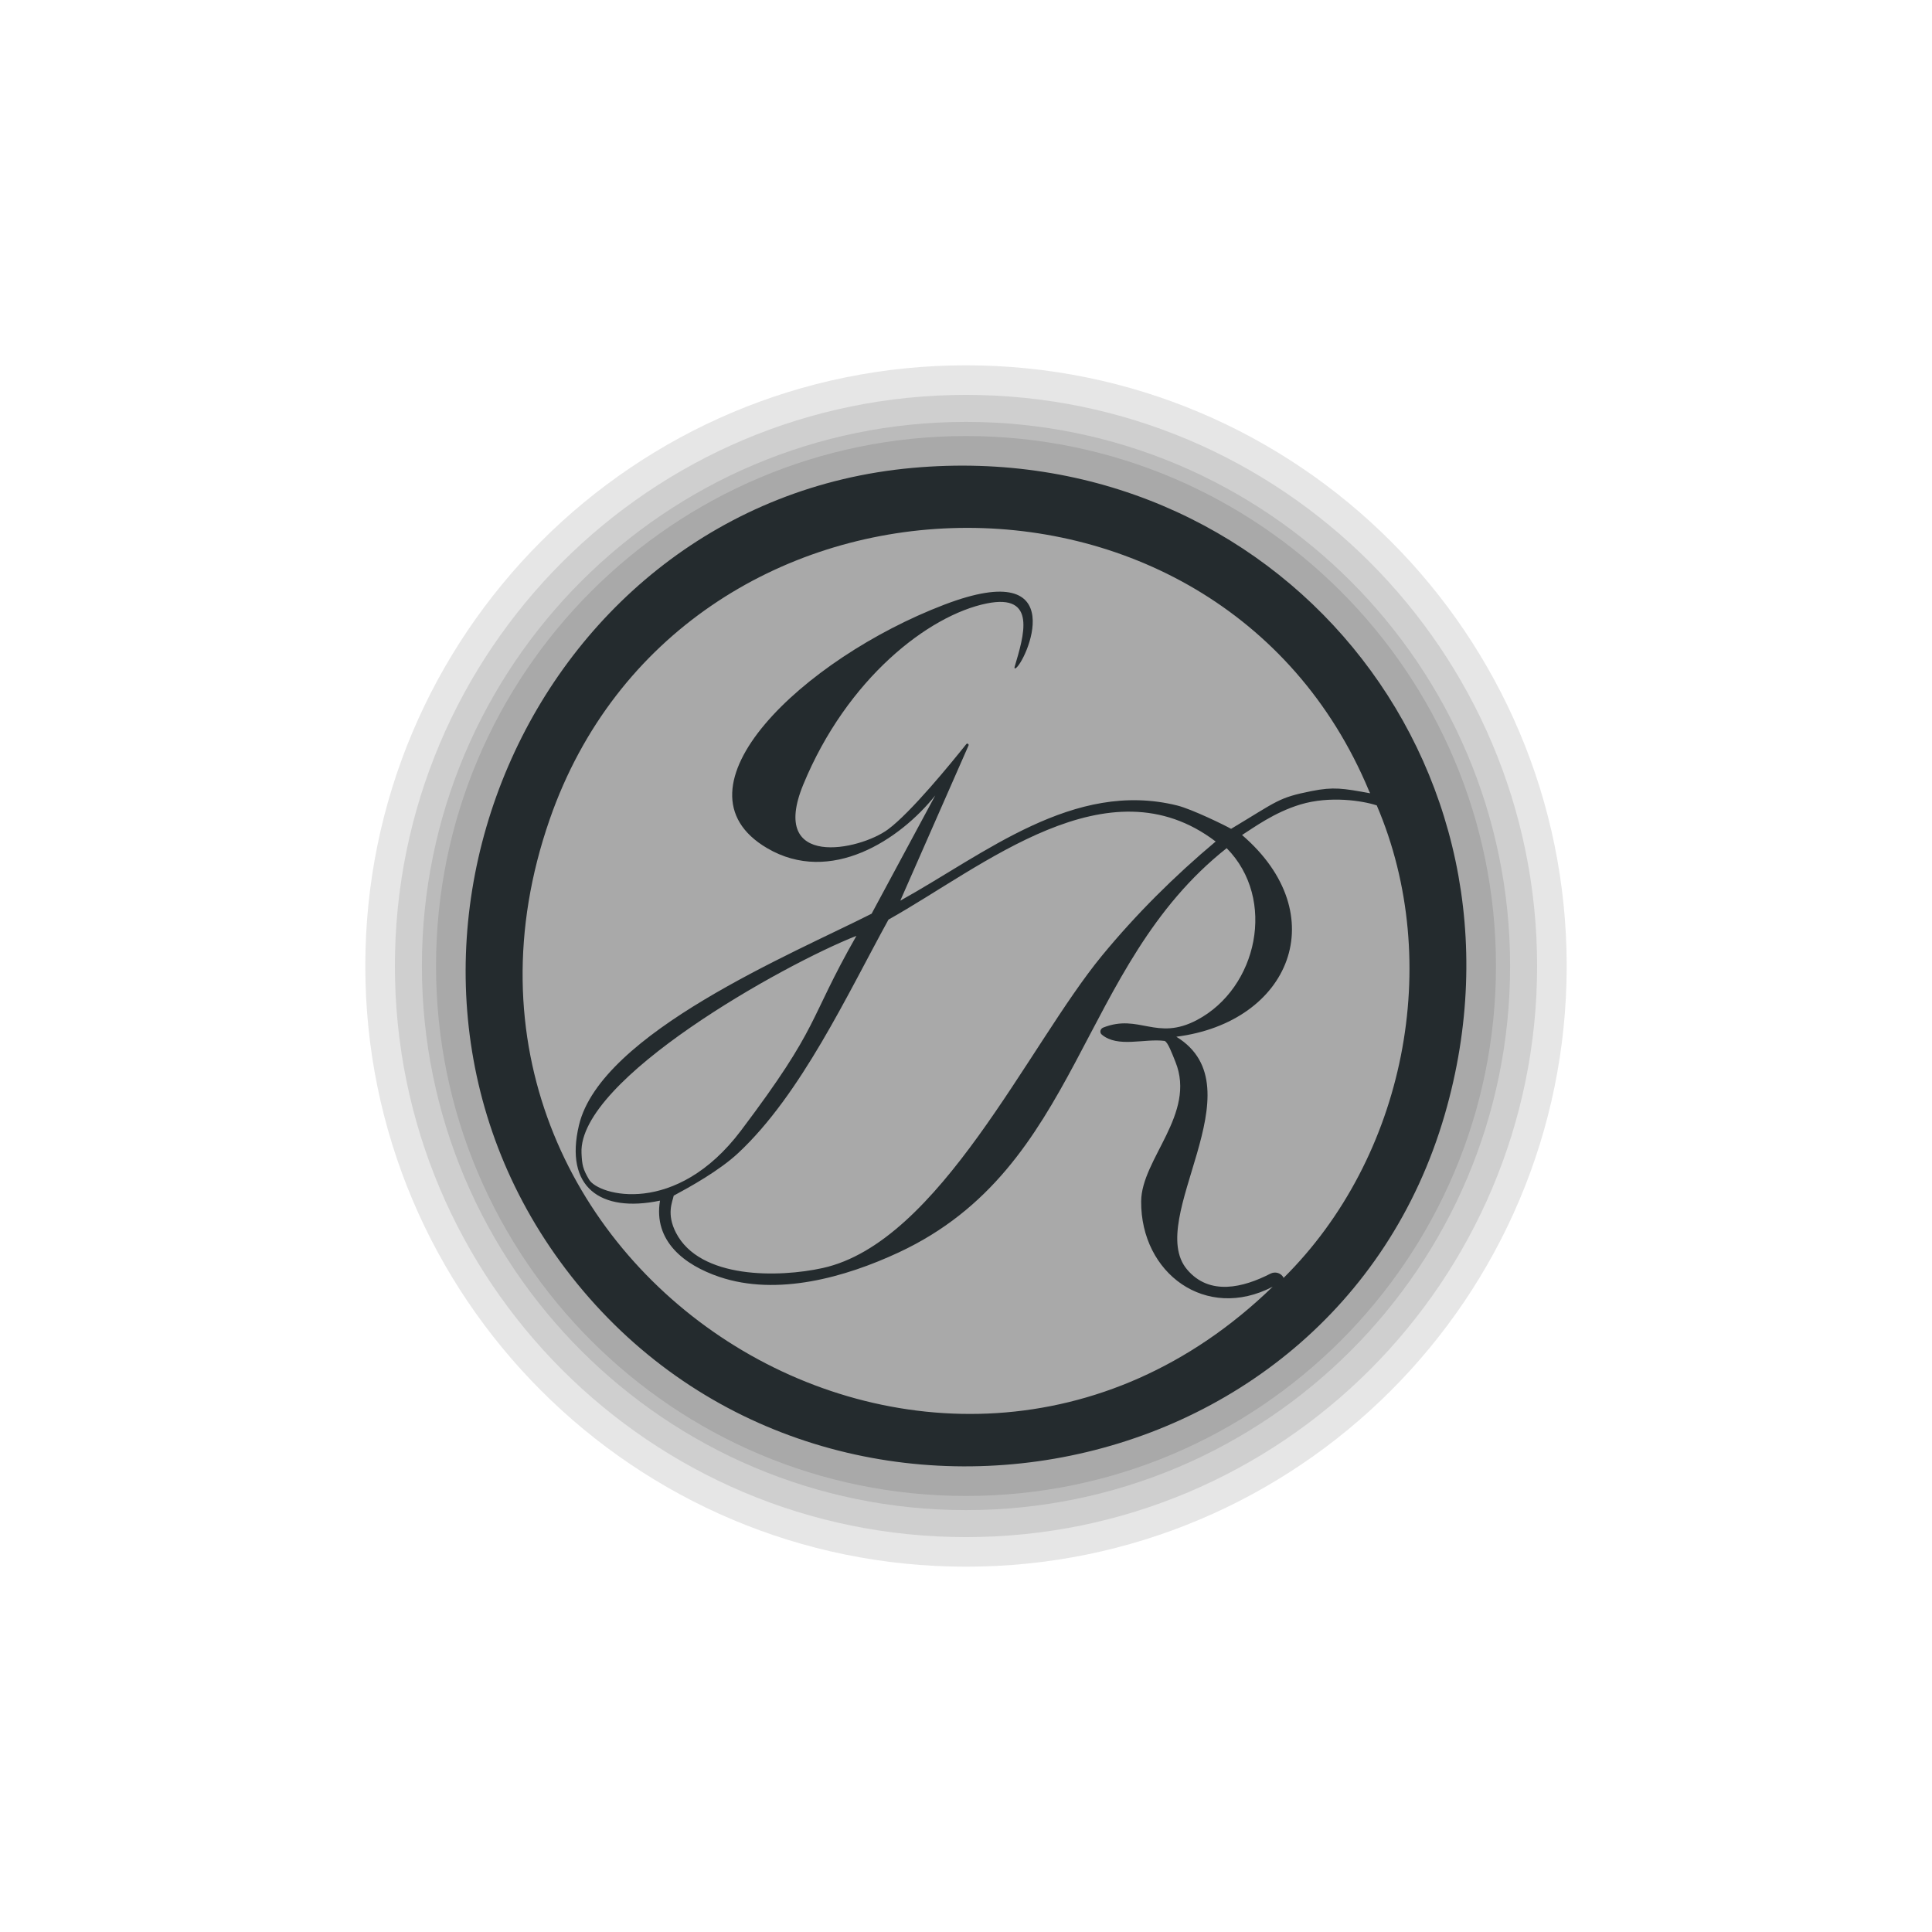
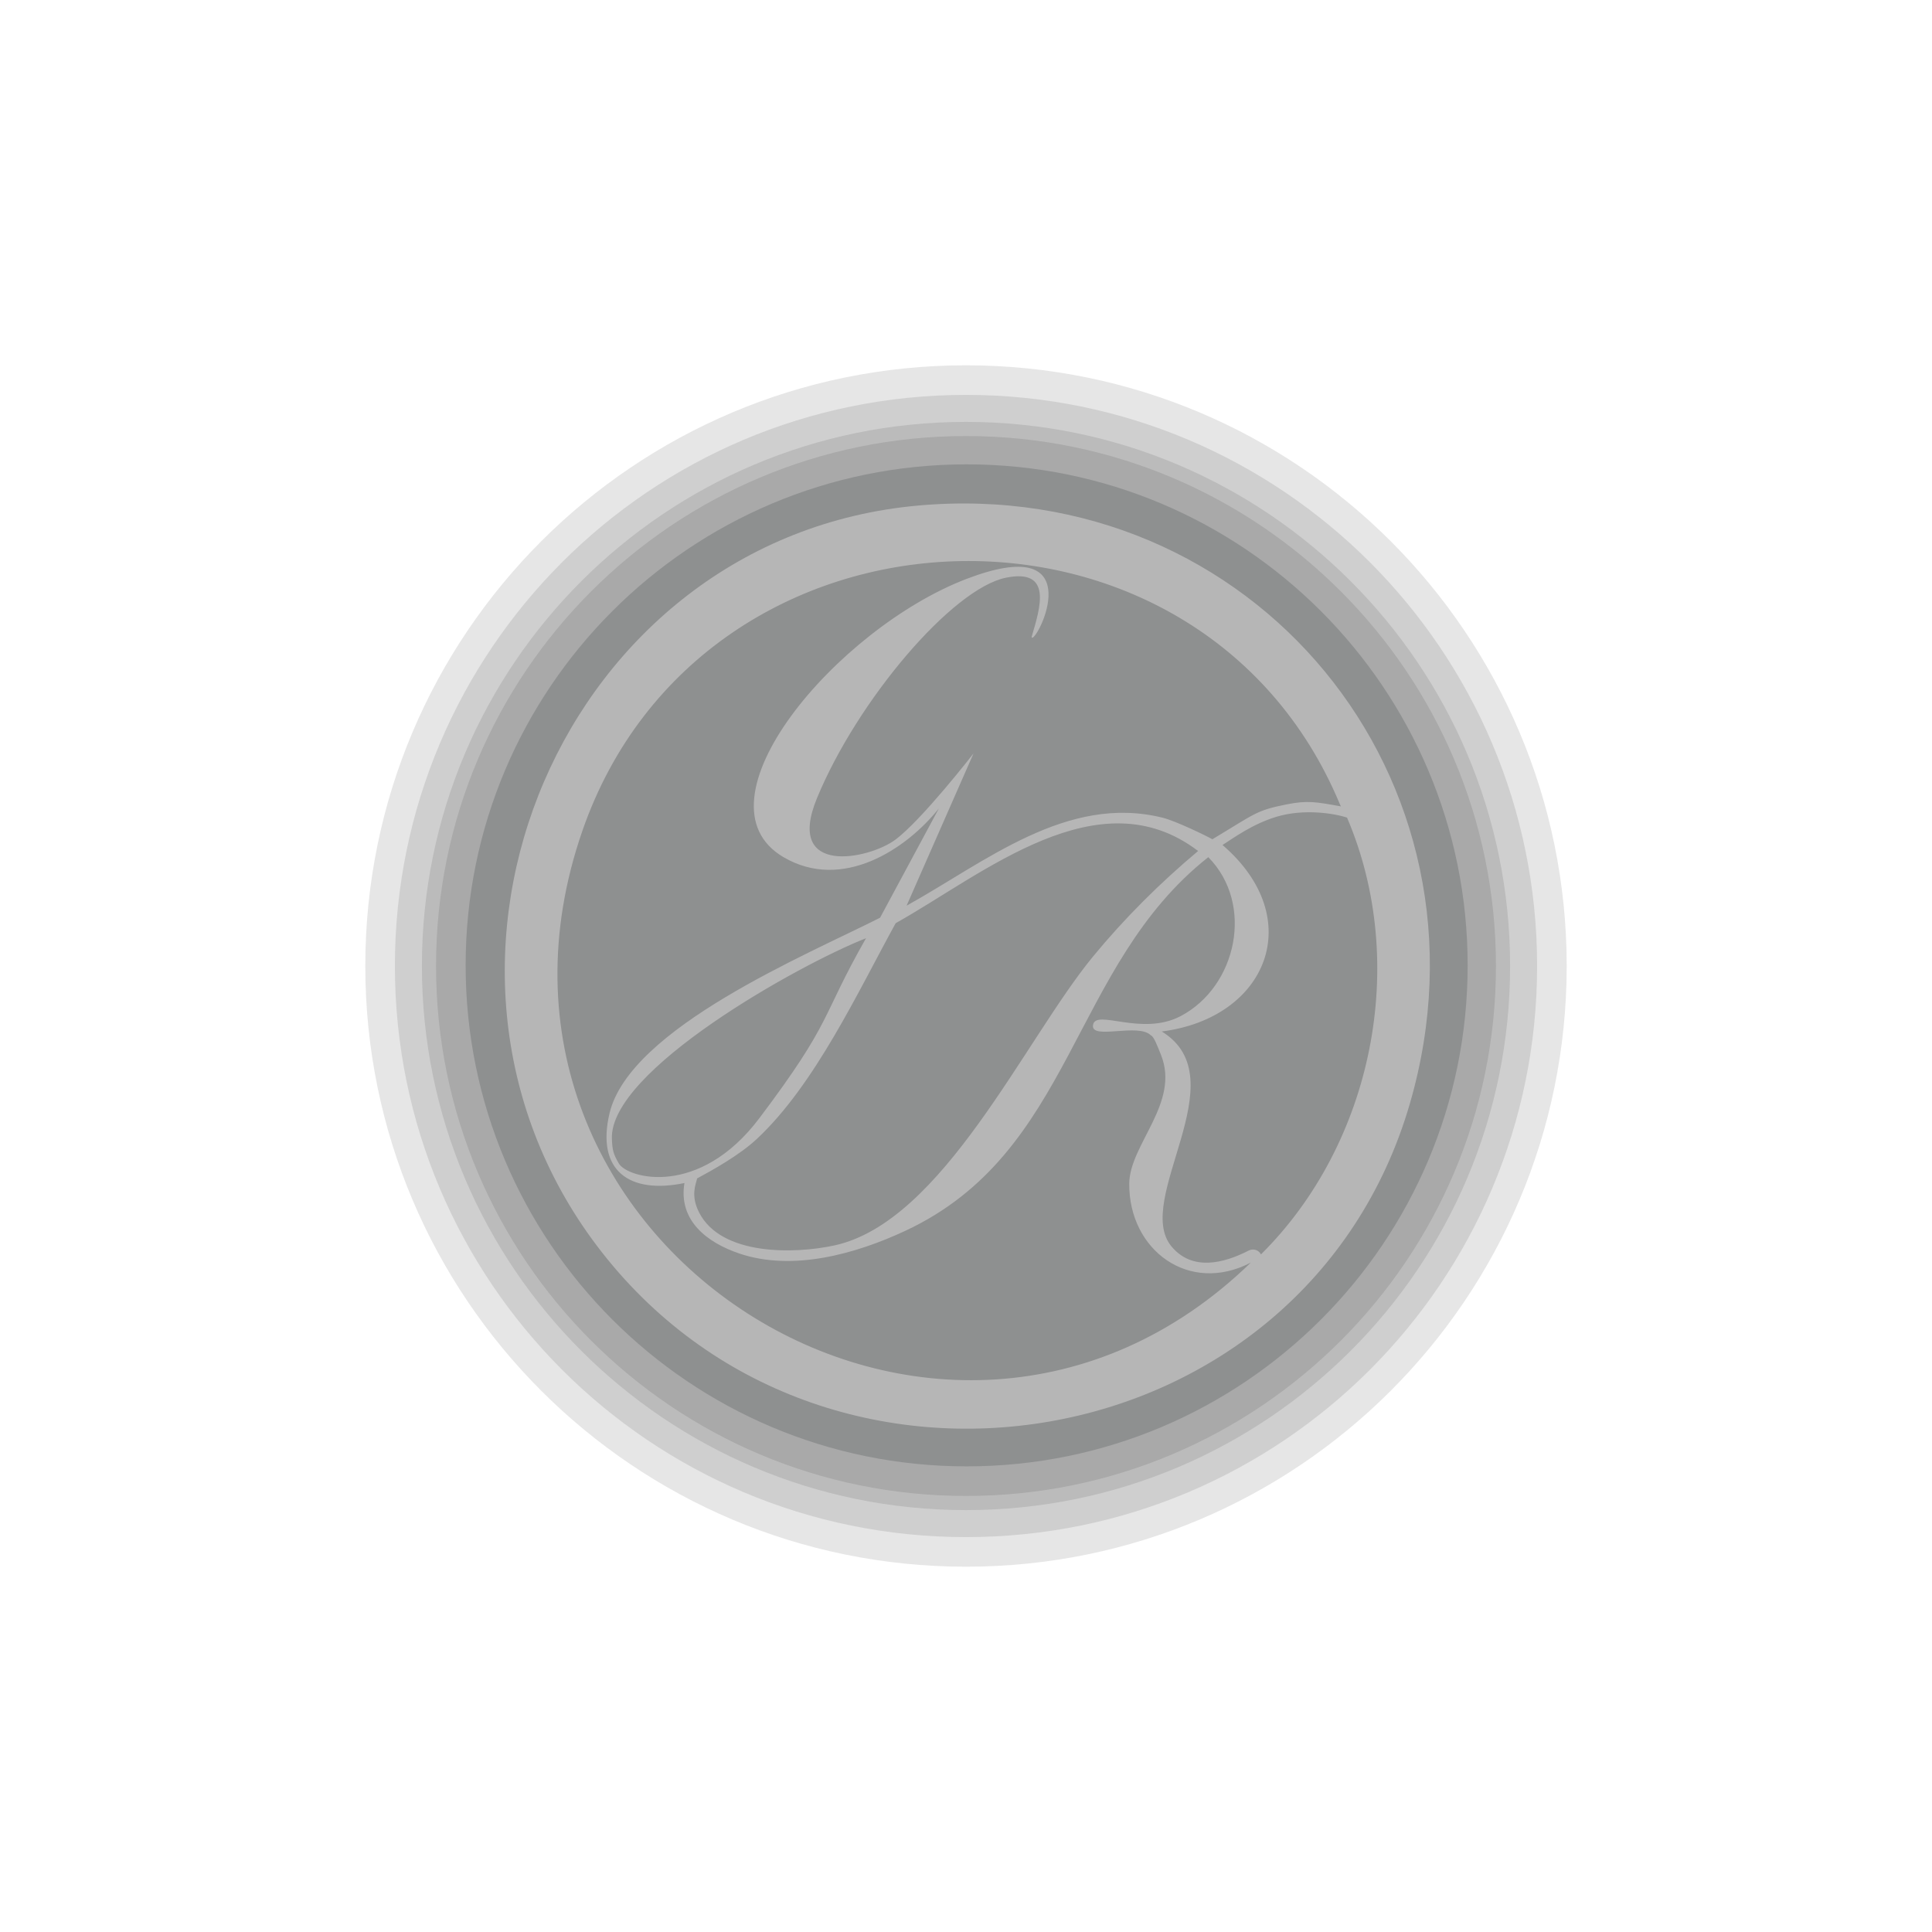
<svg xmlns="http://www.w3.org/2000/svg" width="1502" height="1502" viewBox="0 0 1502 1502" fill="none">
  <circle cx="751" cy="751" r="467" fill="black" fill-opacity="0.1" />
  <circle cx="751" cy="751" r="444" fill="black" fill-opacity="0.1" />
  <circle cx="751" cy="751" r="423" fill="black" fill-opacity="0.1" />
  <circle cx="751" cy="751" r="412" fill="black" fill-opacity="0.1" />
-   <path d="M709.451 363.75C991.279 338.336 1202.36 593.808 1123.2 866.518C1035.37 1169.14 629.443 1237.4 439.614 986.361C259.277 747.896 411.272 390.635 709.451 363.75ZM1064.37 614.998C946.548 331.847 528.533 345.697 427.313 637.119C307.185 982.971 729.714 1252.43 989.439 1000.33C937.463 1027.43 886.824 989.906 887.172 933.984C887.385 900.997 930.141 866.025 913.848 825.59C911.158 818.914 907.881 809.977 905.344 809.241C889.73 807.19 869.032 814.79 856.583 804.347C854.657 802.732 855.359 799.779 857.698 798.857C885.624 787.845 899.046 809.623 930.528 793.009C977.641 768.138 992.655 698.929 953.658 659.395C837.289 751.305 840.834 907.35 698.796 973.635C657.029 993.121 604.182 1007.88 559.257 992.695C532.059 983.513 507.854 964.892 513.104 933.416C466.61 943.101 438.684 922.846 450.114 874.731C467.142 803.062 616.871 741.175 677.622 710.338L727.099 618.388C699.687 652.809 645.804 688.385 596.405 659.395C517.587 613.139 624.495 512.013 734.015 470.13C835.606 431.279 796.973 516.244 789.38 519.64C788.805 519.898 788.592 519.155 788.771 518.55C795.872 494.495 806.524 461.171 767.103 469.142C721.927 478.285 658.396 527.614 624.495 609.936C597.374 675.795 668.082 661.267 690.361 644.803C708.041 631.736 739.144 593.658 751.228 578.499C751.963 577.577 753.439 578.502 752.965 579.582L699.92 700.207C765.805 663.695 834.712 606.224 915.185 626.214C926.672 629.061 952.855 641.897 957.087 644.363C993.537 622.527 993.624 620.181 1019.69 614.998C1036.84 611.59 1043.91 612.842 1065.21 616.716L1064.37 614.998ZM1070.34 626.136C1059.4 622.527 1033.96 618.503 1010.97 625.432C990.556 631.588 974.469 643.572 965.611 649.167C1037.52 710.996 1003.12 794.752 914.507 805.987C979.443 845.715 889.788 947.485 922.798 986.864C940.265 1007.71 966.671 1000.99 987.647 990.197C991.403 988.265 996.079 989.66 997.943 993.45C1092.13 900.145 1122.7 748.555 1070.34 626.136ZM690.737 714.928C658.734 773.097 622.818 850.771 573.941 896.387C559.201 910.146 536.351 922.763 523.759 929.542C522.79 934.385 517.954 943.663 525.511 958.352C544.166 994.593 605.654 993.257 639.478 985.838C730.489 965.867 799.222 812.805 856.7 742.976C883.143 710.841 913.17 680.973 945.096 654.223C861.446 590.495 764.352 673.767 690.737 714.928ZM665.805 727.558C608.87 749.95 449.593 839.026 452.081 896.387C452.488 905.764 453.178 908.836 457.893 916.952C465.207 929.542 525.511 946.007 576.064 878.954C638.523 796.11 627.401 794.92 665.824 727.538L665.805 727.558Z" fill="#242B2E" />
+   <g opacity="0.2">
+     <rect x="362" y="361" width="779" height="779" rx="389.5" fill="#242B2E" />
+     <path d="M713.618 393.047C974.145 369.552 1169.27 605.741 1096.1 857.869C1014.9 1137.65 639.658 1200.75 464.177 968.666C297.471 748.2 437.978 417.904 713.618 393.047ZM1041.71 625.333C932.795 363.553 546.375 376.357 452.806 645.784C341.758 965.532 732.35 1214.65 972.443 981.577C924.396 1006.63 877.584 971.943 877.907 920.242C878.104 889.745 917.627 857.412 902.566 820.029C900.08 813.858 897.051 805.595 894.705 804.914C885.043 795.014 848.01 808.788 849.737 796.994C851.657 783.886 887.38 806.061 917.985 789.908C961.537 766.914 975.416 702.928 939.367 666.378C831.794 751.352 835.071 895.619 703.769 956.9C665.159 974.916 616.306 988.562 574.777 974.522C549.634 966.033 527.259 948.818 532.112 919.717C489.133 928.671 463.318 909.945 473.883 865.462C489.625 799.202 628.036 741.986 684.195 713.476L729.933 628.467C704.593 660.289 654.783 693.18 609.117 666.378C536.257 623.614 650.258 488.75 751.5 450.029C845.098 414.23 809.937 492.137 802.752 495.768C802.189 496.052 801.96 495.326 802.139 494.722C808.703 472.488 818.489 441.754 782.087 449.115C740.325 457.568 666.423 544.543 635.084 620.653C610.012 681.54 675.377 668.109 695.971 652.887C716.565 637.665 756.858 585.732 756.858 585.732L704.808 704.11C765.713 670.353 829.412 617.22 903.802 635.701C914.421 638.334 938.625 650.201 942.537 652.481C976.232 632.293 976.312 630.124 1000.41 625.333C1016.26 622.181 1022.79 623.339 1042.49 626.921L1041.71 625.333ZM1047.23 635.63C1037.12 632.293 1013.6 628.572 992.349 634.979C973.476 640.67 958.605 651.75 950.416 656.922C1016.89 714.085 985.086 791.519 903.175 801.906C963.203 838.635 880.324 932.724 910.84 969.131C926.986 988.401 951.396 982.186 970.787 972.213C974.259 970.427 978.582 971.716 980.305 975.22C1067.37 888.957 1095.63 748.809 1047.23 635.63ZM696.319 717.72C666.735 771.498 633.534 843.309 588.352 885.483C574.725 898.203 553.602 909.868 541.962 916.135C541.066 920.612 536.596 929.191 543.581 942.771C560.827 976.277 617.667 975.041 648.935 968.182C733.066 949.719 796.604 808.21 849.737 743.651C874.182 713.942 901.939 686.327 931.452 661.596C854.125 602.679 764.37 679.666 696.319 717.72ZM673.272 729.396C620.64 750.098 473.402 832.451 475.702 885.483C476.078 894.152 476.716 896.992 481.075 904.495C487.836 916.135 543.581 931.357 590.314 869.366C648.051 792.774 637.77 791.675 673.289 729.378L673.272 729.396Z" fill="#EDEDED" />
+   </g>
</svg>
